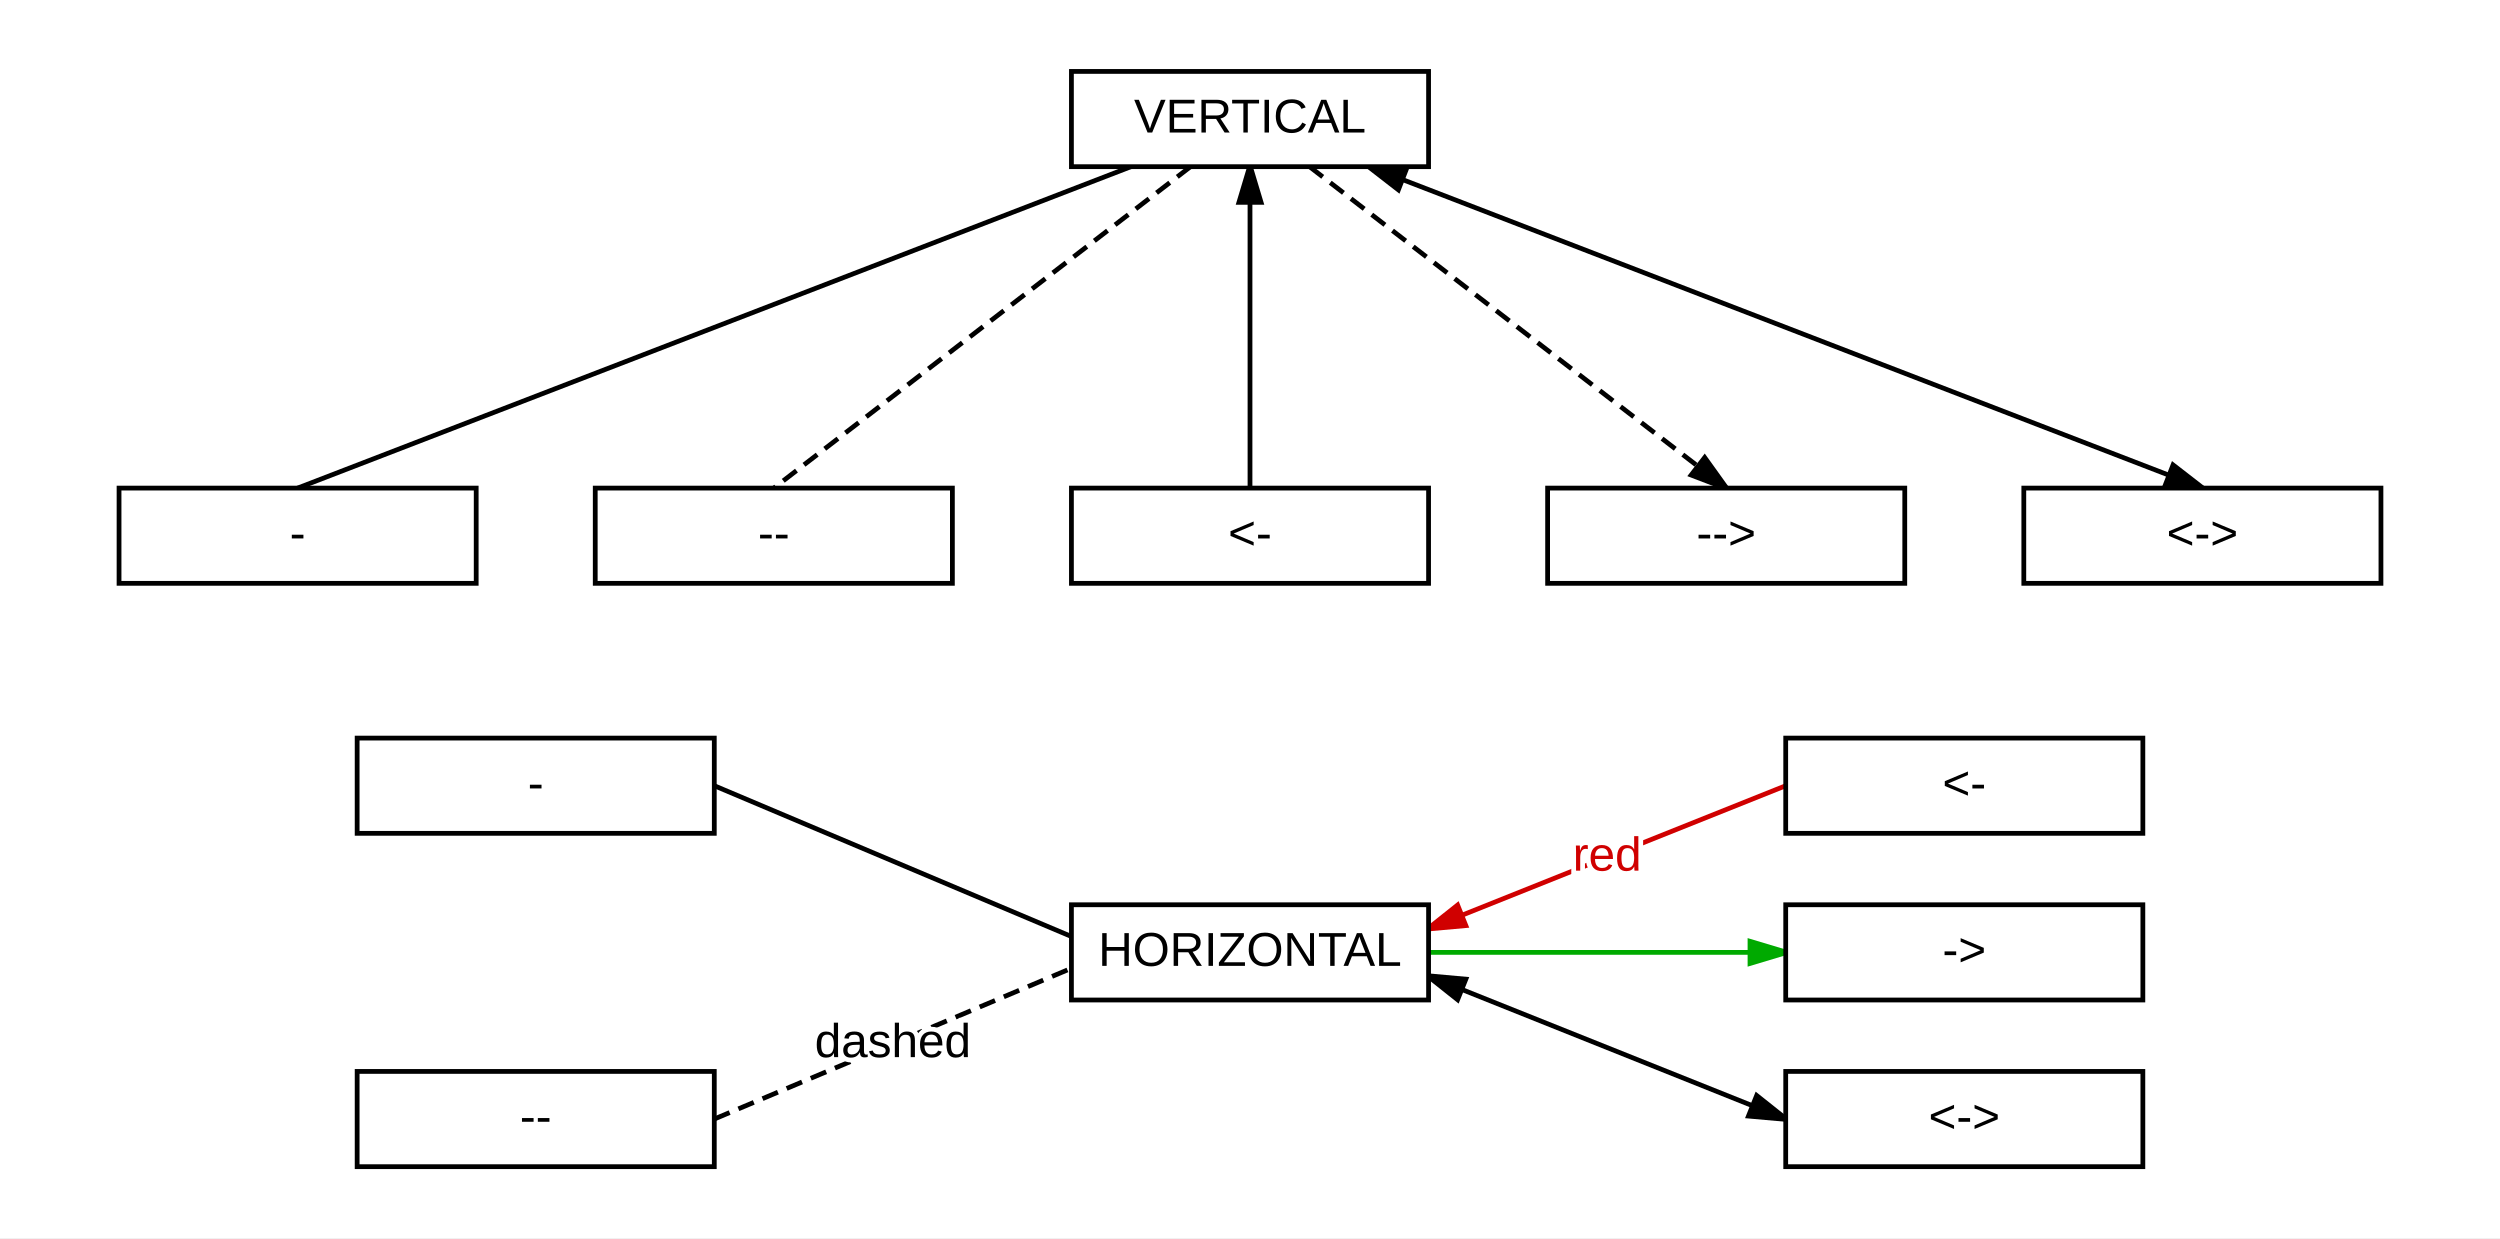
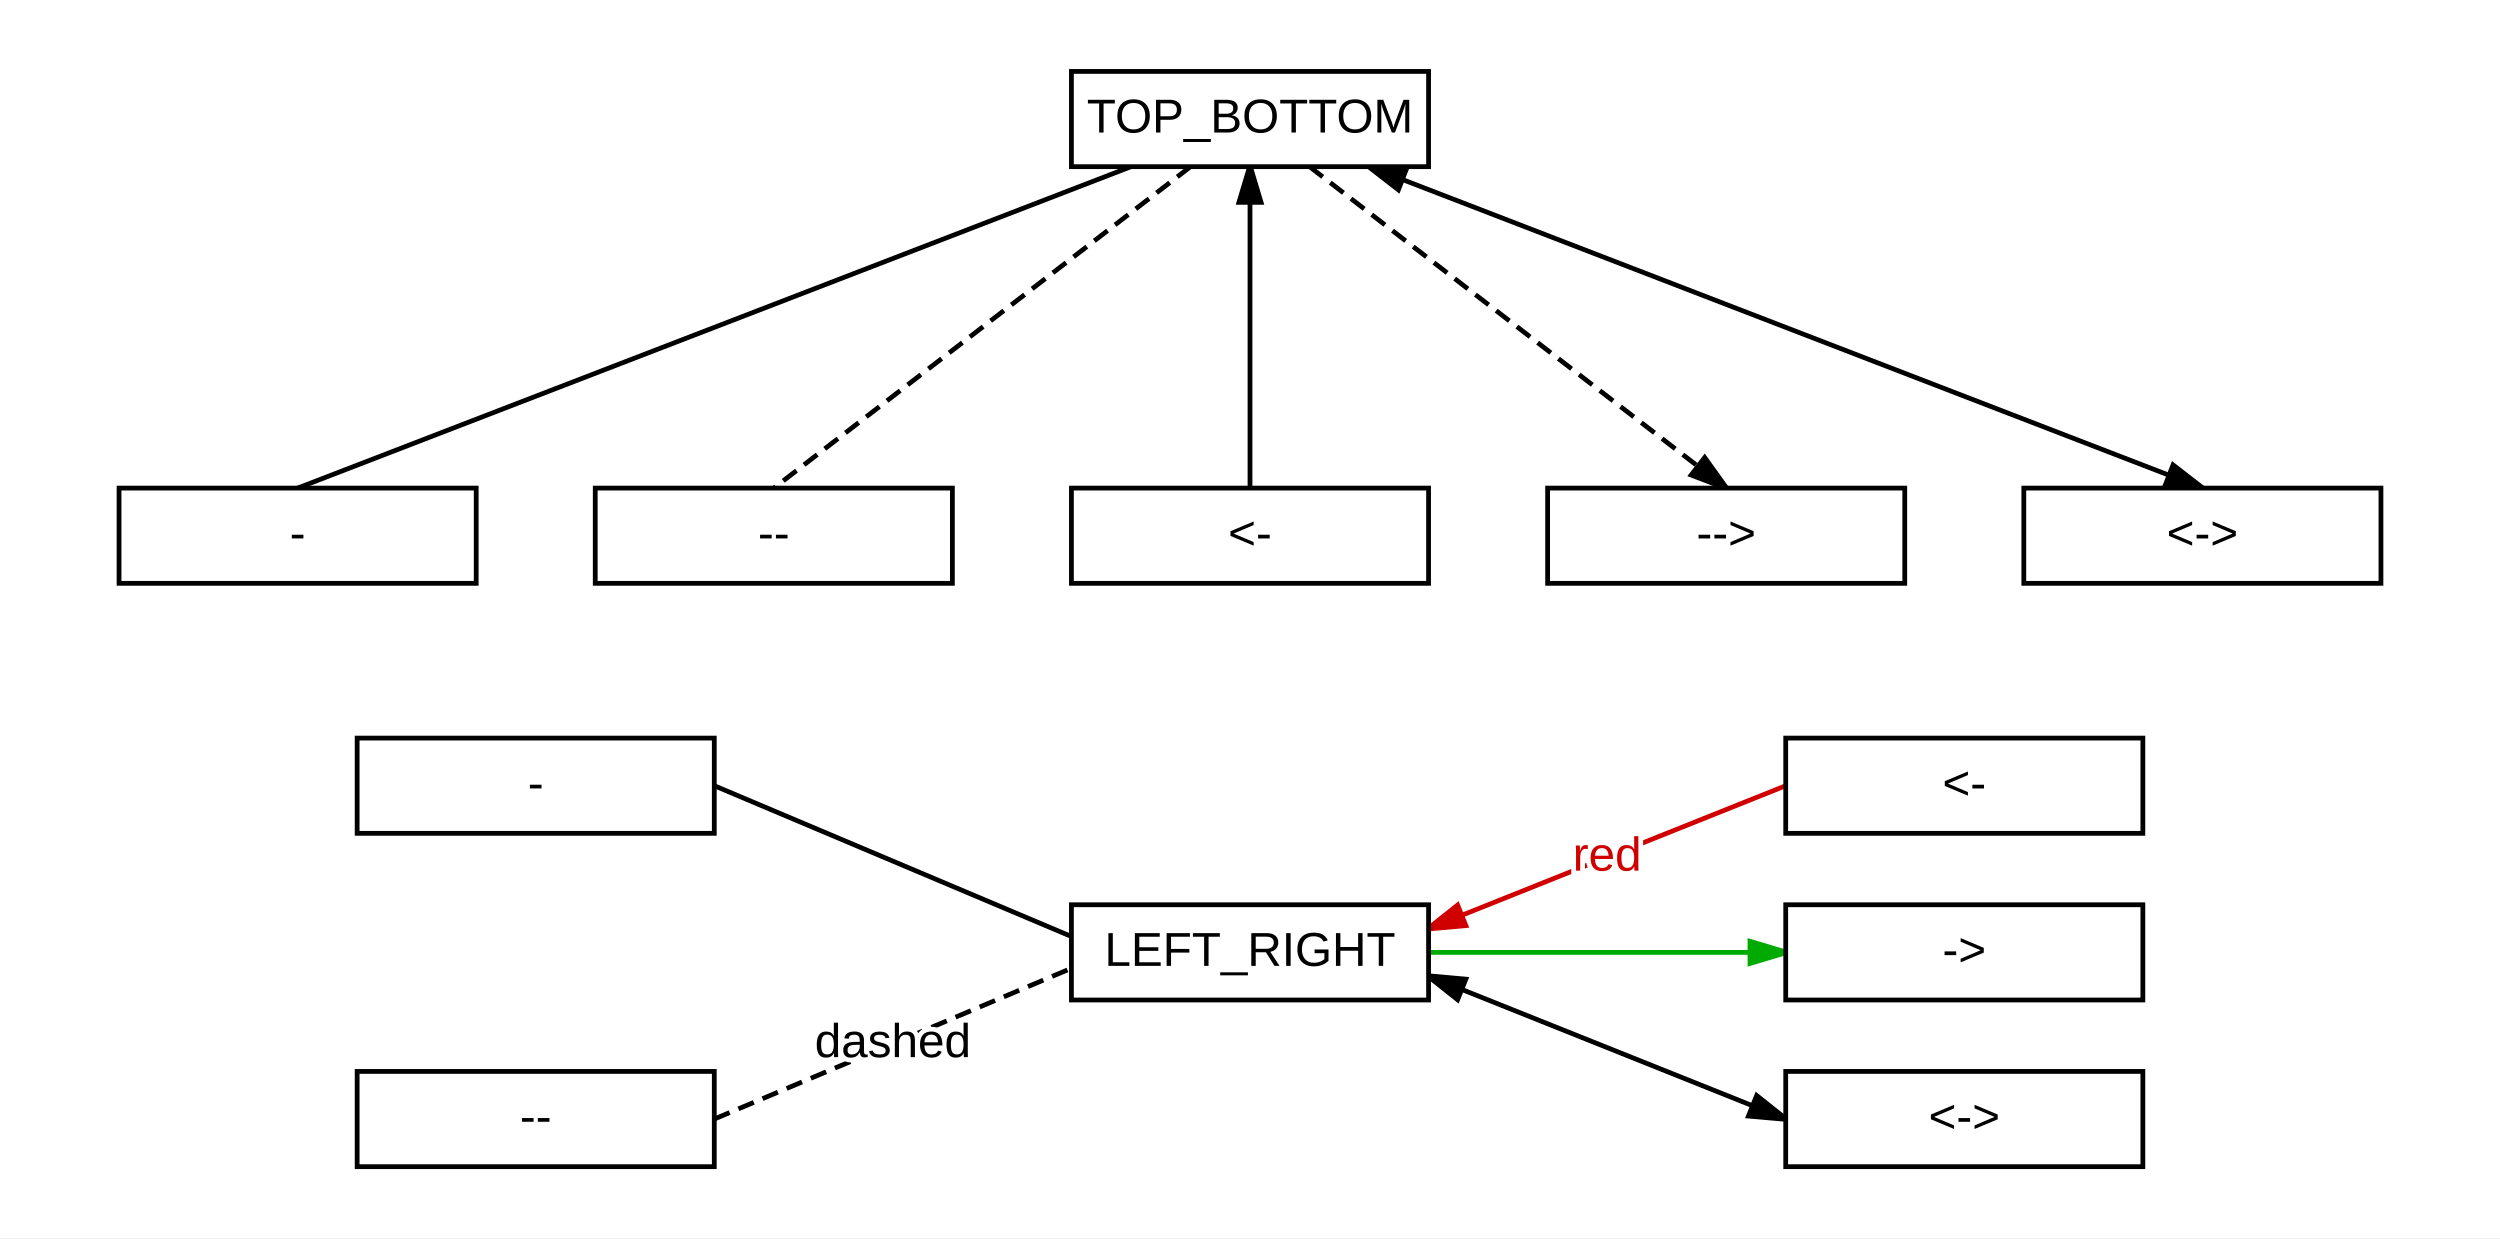
<svg xmlns="http://www.w3.org/2000/svg" width="1050.0" height="520.0" viewBox="-125.0 -50.0 1050.0 520.0">
  <defs>
    <marker markerWidth="10" markerHeight="10" viewBox="-8 -5 10 10" orient="auto-start-reverse" id="d0">
      <path d="M-8,3 L-8,-3 L2,0 Z" fill="black" />
    </marker>
    <marker markerWidth="10" markerHeight="10" viewBox="-8 -5 10 10" orient="auto-start-reverse" id="d1">
      <path d="M-8,3 L-8,-3 L2,0 Z" fill="black" />
    </marker>
    <marker markerWidth="10" markerHeight="10" viewBox="-8 -5 10 10" orient="auto-start-reverse" id="d2">
      <path d="M-8,3 L-8,-3 L2,0 Z" fill="black" />
    </marker>
    <marker markerWidth="10" markerHeight="10" viewBox="-8 -5 10 10" orient="auto-start-reverse" id="d3">
      <path d="M-8,3 L-8,-3 L2,0 Z" fill="#d00000" />
    </marker>
    <marker markerWidth="10" markerHeight="10" viewBox="-8 -5 10 10" orient="auto-start-reverse" id="d4">
      <path d="M-8,3 L-8,-3 L2,0 Z" fill="#00aa00" />
    </marker>
    <marker markerWidth="10" markerHeight="10" viewBox="-8 -5 10 10" orient="auto-start-reverse" id="d5">
      <path d="M-8,3 L-8,-3 L2,0 Z" fill="black" />
    </marker>
  </defs>
  <rect x="-125.0" y="-50.0" width="1050.0" height="520.0" fill="white" stroke="none" />
  <path d="M350.0,20.0 L0.0,155.0" stroke="black" stroke-width="2" fill="none" />
  <path d="M375.0,20.0 L200.0,155.0" stroke="black" stroke-width="2" stroke-dasharray="7,4" fill="none" />
  <path d="M400.0,20.0 L400.0,155.0" stroke="black" stroke-width="2" fill="none" marker-start="url(#d0)" />
  <path d="M425.0,20.0 L600.0,155.0" stroke="black" stroke-width="2" stroke-dasharray="7,4" fill="none" marker-end="url(#d1)" />
  <path d="M450.0,20.0 L800.0,155.0" stroke="black" stroke-width="2" fill="none" marker-start="url(#d2)" marker-end="url(#d2)" />
  <path d="M175.0,280.0 L325.0,343.333" stroke="black" stroke-width="2" fill="none" />
  <path d="M175.0,420.0 L325.0,356.667" stroke="black" stroke-width="2" stroke-dasharray="7,4" fill="none" />
  <text x="250.0" y="388.333" font-size="20" text-anchor="middle" dominant-baseline="middle" font-family="Arial" fill="white" stroke="white" stroke-width="4">dashed</text>
  <text x="250.0" y="388.333" font-size="20" text-anchor="middle" dominant-baseline="middle" font-family="Arial" fill="black">dashed</text>
  <path d="M475.0,340.0 L625.0,280.0" stroke="#d00000" stroke-width="2" fill="none" marker-start="url(#d3)" />
  <text x="550.0" y="310.0" font-size="20" text-anchor="middle" dominant-baseline="middle" font-family="Arial" fill="white" stroke="white" stroke-width="4">red</text>
  <text x="550.0" y="310.0" font-size="20" text-anchor="middle" dominant-baseline="middle" font-family="Arial" fill="#d00000">red</text>
  <path d="M475.0,350.0 L625.0,350.0" stroke="#00aa00" stroke-width="2" fill="none" marker-end="url(#d4)" />
  <path d="M475.0,360.0 L625.0,420.0" stroke="black" stroke-width="2" fill="none" marker-start="url(#d5)" marker-end="url(#d5)" />
  <rect x="325.0" y="-20.0" width="150.0" height="40.0" fill="white" stroke="black" stroke-width="2" rx="0" />
-   <text x="400" y="0" font-size="20" text-anchor="middle" dominant-baseline="middle" font-family="Arial">VERTICAL</text>
+   <text x="400" y="0" font-size="20" text-anchor="middle" dominant-baseline="middle" font-family="Arial">TOP_BOTTOM</text>
  <rect x="325.0" y="330.0" width="150.0" height="40.0" fill="white" stroke="black" stroke-width="2" rx="0" />
-   <text x="400" y="350" font-size="20" text-anchor="middle" dominant-baseline="middle" font-family="Arial">HORIZONTAL</text>
+   <text x="400" y="350" font-size="20" text-anchor="middle" dominant-baseline="middle" font-family="Arial">LEFT_RIGHT</text>
  <rect x="-75.0" y="155.0" width="150.0" height="40.0" fill="white" stroke="black" stroke-width="2" rx="0" />
  <text x="0" y="175.0" font-size="20" text-anchor="middle" dominant-baseline="middle" font-family="Arial">-</text>
  <rect x="125.0" y="155.0" width="150.0" height="40.0" fill="white" stroke="black" stroke-width="2" rx="0" />
  <text x="200" y="175.0" font-size="20" text-anchor="middle" dominant-baseline="middle" font-family="Arial">--</text>
  <rect x="325.0" y="155.0" width="150.0" height="40.0" fill="white" stroke="black" stroke-width="2" rx="0" />
  <text x="400" y="175.0" font-size="20" text-anchor="middle" dominant-baseline="middle" font-family="Arial">&lt;-</text>
  <rect x="525.0" y="155.0" width="150.0" height="40.0" fill="white" stroke="black" stroke-width="2" rx="0" />
  <text x="600" y="175.0" font-size="20" text-anchor="middle" dominant-baseline="middle" font-family="Arial">--&gt;</text>
  <rect x="725.0" y="155.0" width="150.0" height="40.0" fill="white" stroke="black" stroke-width="2" rx="0" />
  <text x="800" y="175.0" font-size="20" text-anchor="middle" dominant-baseline="middle" font-family="Arial">&lt;-&gt;</text>
  <rect x="25.0" y="260.0" width="150.0" height="40.0" fill="white" stroke="black" stroke-width="2" rx="0" />
  <text x="100.0" y="280" font-size="20" text-anchor="middle" dominant-baseline="middle" font-family="Arial">-</text>
  <rect x="25.0" y="400.0" width="150.0" height="40.0" fill="white" stroke="black" stroke-width="2" rx="0" />
  <text x="100.0" y="420" font-size="20" text-anchor="middle" dominant-baseline="middle" font-family="Arial">--</text>
  <rect x="625.0" y="260.0" width="150.0" height="40.0" fill="white" stroke="black" stroke-width="2" rx="0" />
  <text x="700.0" y="280" font-size="20" text-anchor="middle" dominant-baseline="middle" font-family="Arial">&lt;-</text>
  <rect x="625.0" y="330.0" width="150.0" height="40.0" fill="white" stroke="black" stroke-width="2" rx="0" />
  <text x="700.0" y="350" font-size="20" text-anchor="middle" dominant-baseline="middle" font-family="Arial">-&gt;</text>
  <rect x="625.0" y="400.0" width="150.0" height="40.0" fill="white" stroke="black" stroke-width="2" rx="0" />
  <text x="700.0" y="420" font-size="20" text-anchor="middle" dominant-baseline="middle" font-family="Arial">&lt;-&gt;</text>
</svg>
